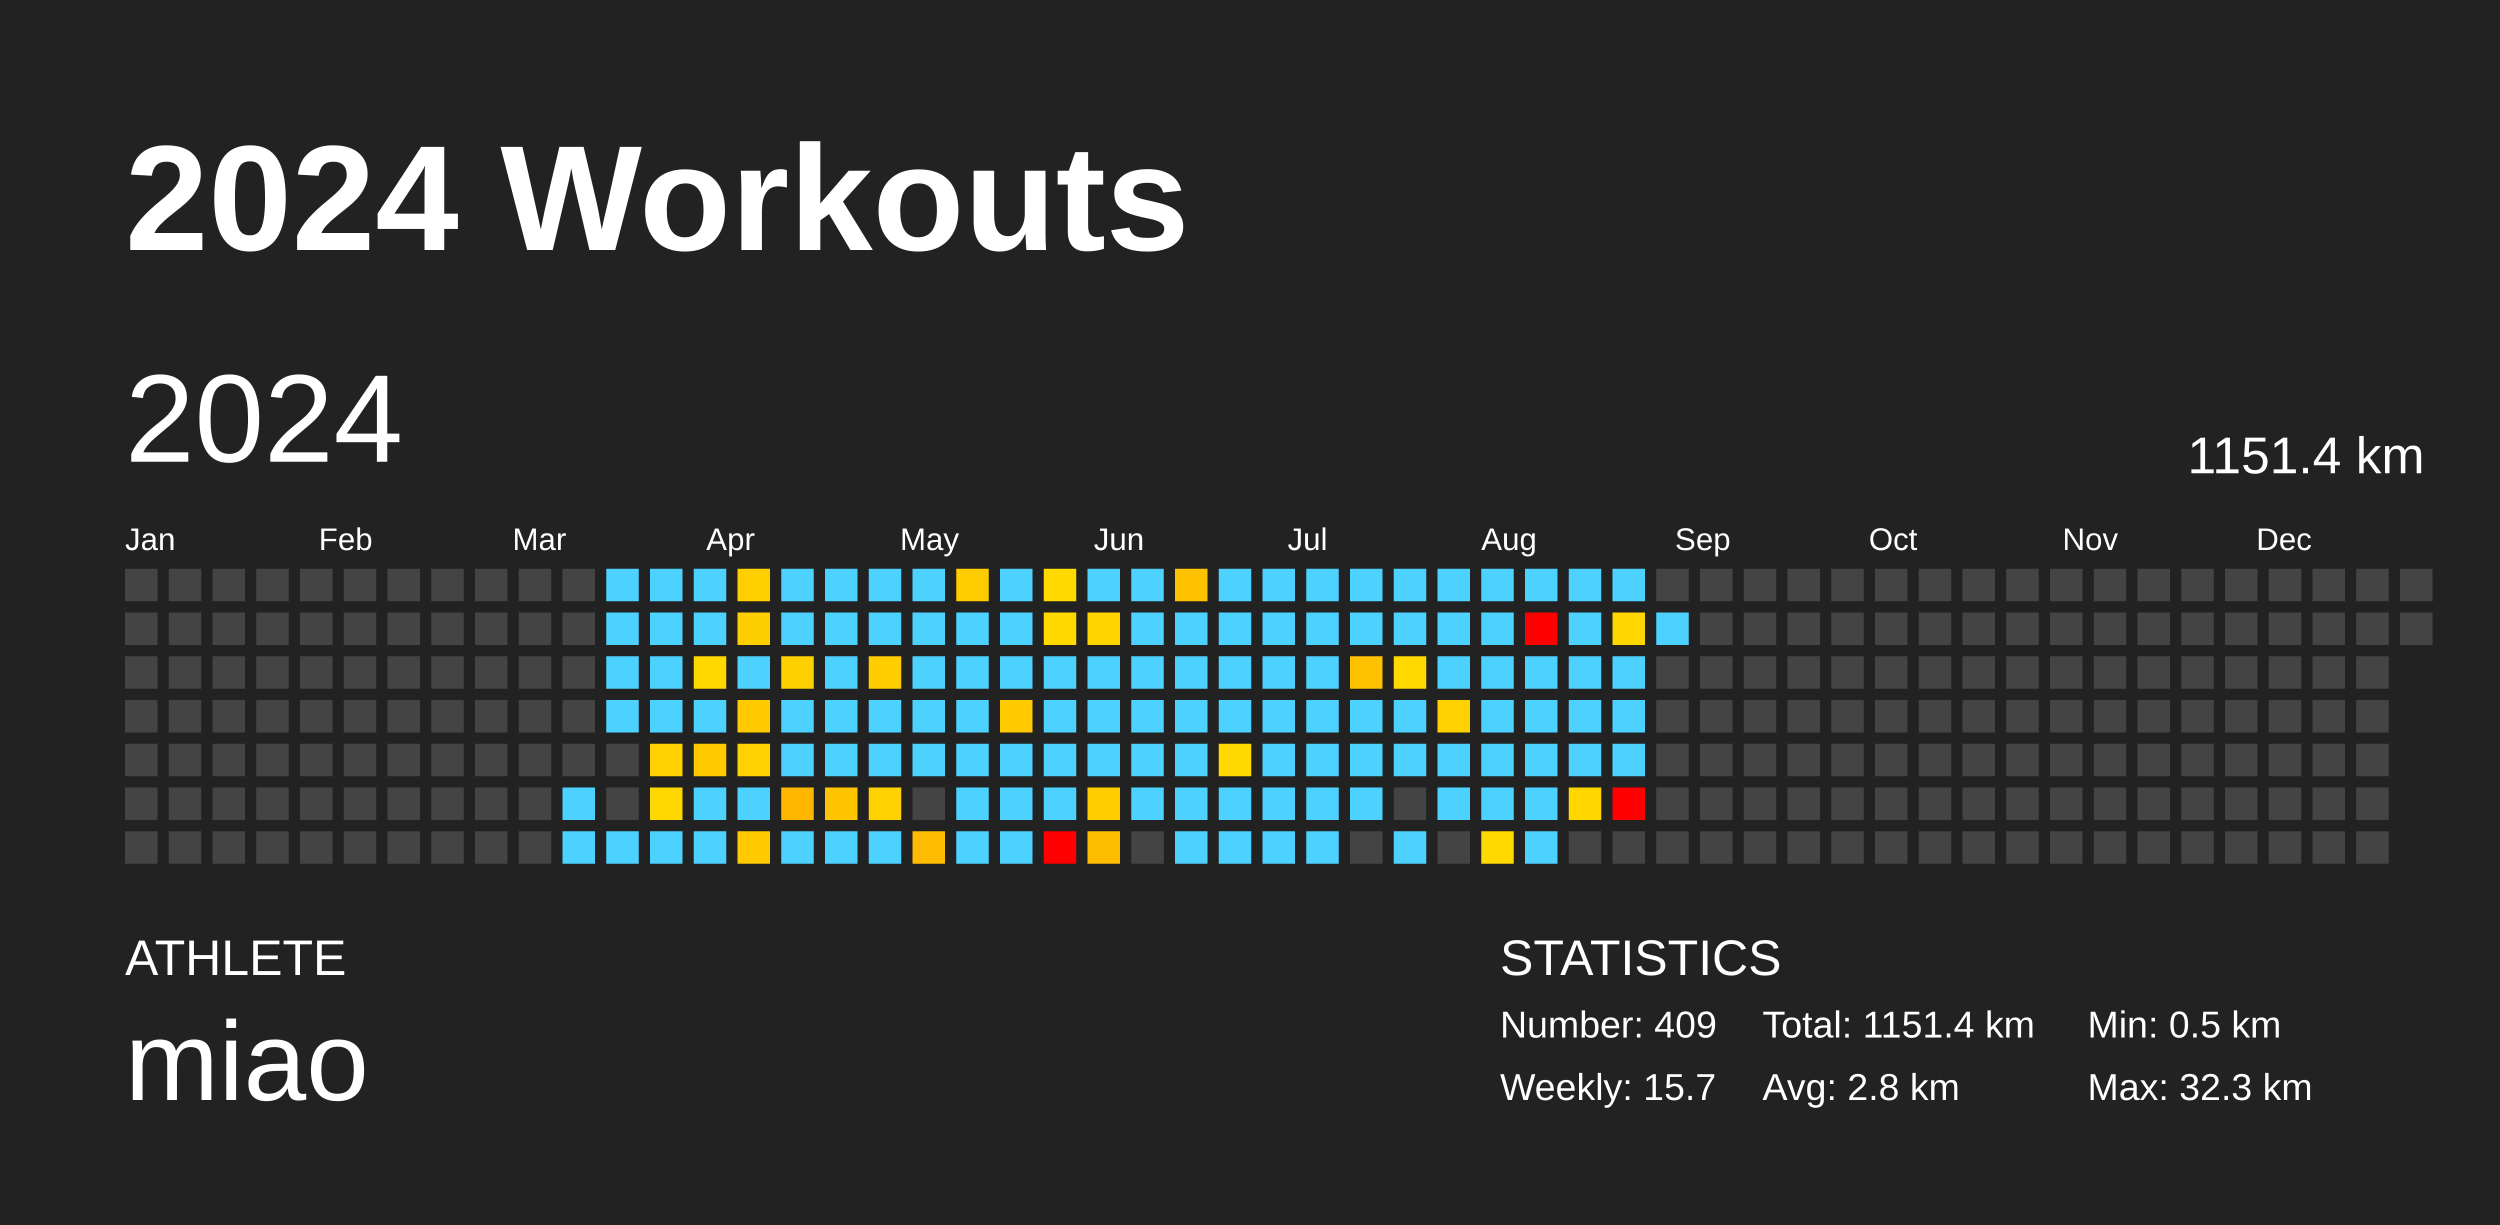
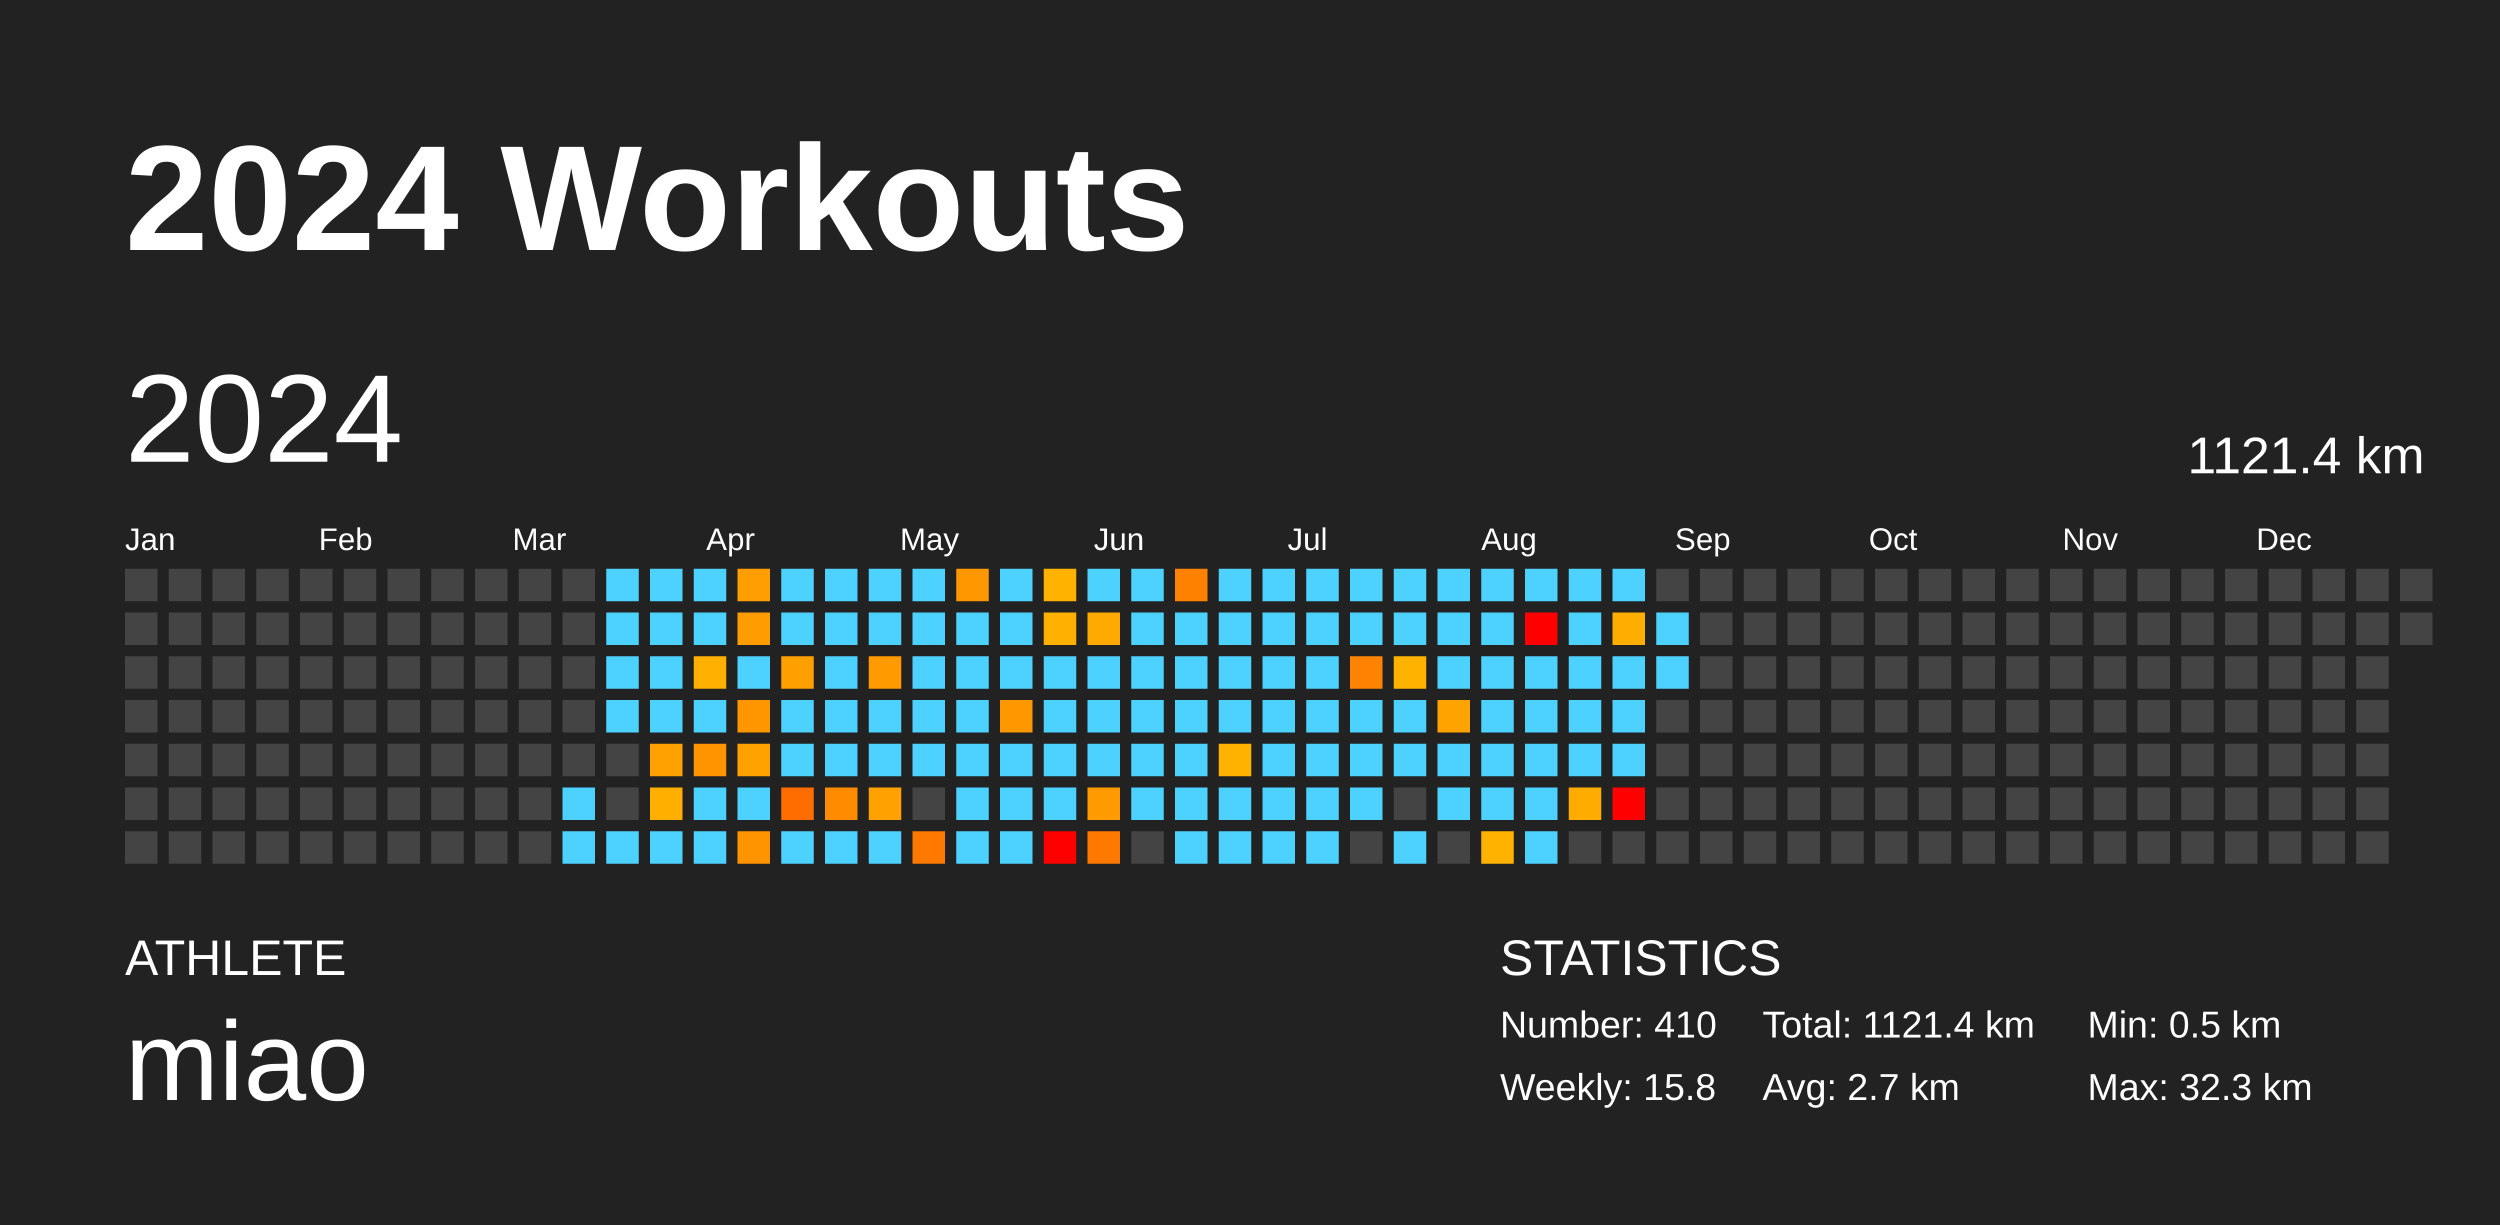
<svg xmlns="http://www.w3.org/2000/svg" baseProfile="full" height="98mm" version="1.1" viewBox="0,0,200,98" width="200mm">
  <defs />
  <rect fill="#222222" height="98" width="200" x="0" y="0" />
  <text fill="#FFFFFF" style="font-size:12px; font-family:Arial; font-weight:bold;" x="10" y="20">2024 Workouts</text>
  <text fill="#FFFFFF" style="font-size:4px; font-family:Arial" x="10" y="78">ATHLETE</text>
  <text fill="#FFFFFF" style="font-size:9px; font-family:Arial" x="10" y="88">miao</text>
  <text fill="#FFFFFF" style="font-size:4px; font-family:Arial" x="120" y="78">STATISTICS</text>
-   <text fill="#FFFFFF" style="font-size:3px; font-family:Arial" x="120" y="83">Number: 409</text>
-   <text fill="#FFFFFF" style="font-size:3px; font-family:Arial" x="120" y="88">Weekly: 15.7</text>
-   <text fill="#FFFFFF" style="font-size:3px; font-family:Arial" x="141" y="83">Total: 1151.4 km</text>
-   <text fill="#FFFFFF" style="font-size:3px; font-family:Arial" x="141" y="88">Avg: 2.8 km</text>
+   <text fill="#FFFFFF" style="font-size:3px; font-family:Arial" x="120" y="83">Number: 410</text>
+   <text fill="#FFFFFF" style="font-size:3px; font-family:Arial" x="120" y="88">Weekly: 15.8</text>
+   <text fill="#FFFFFF" style="font-size:3px; font-family:Arial" x="141" y="83">Total: 1121.4 km</text>
+   <text fill="#FFFFFF" style="font-size:3px; font-family:Arial" x="141" y="88">Avg: 2.7 km</text>
  <text fill="#FFFFFF" style="font-size:3px; font-family:Arial" x="167" y="83">Min: 0.5 km</text>
  <text fill="#FFFFFF" style="font-size:3px; font-family:Arial" x="167" y="88">Max: 32.3 km</text>
  <text dominant-baseline="hanging" fill="#FFFFFF" style="font-size:10.0px; font-family:Arial;" x="10" y="30">2024</text>
-   <text dominant-baseline="hanging" fill="#FFFFFF" style="font-size:4.125px; font-family:Arial;" x="175" y="35">1151.4 km</text>
+   <text dominant-baseline="hanging" fill="#FFFFFF" style="font-size:4.125px; font-family:Arial;" x="175" y="35">1121.4 km</text>
  <text fill="#FFFFFF" style="font-size:2.5px; font-family:Arial" x="10.0" y="44">Jan</text>
  <text fill="#FFFFFF" style="font-size:2.5px; font-family:Arial" x="25.5" y="44">Feb</text>
  <text fill="#FFFFFF" style="font-size:2.5px; font-family:Arial" x="41.0" y="44">Mar</text>
  <text fill="#FFFFFF" style="font-size:2.5px; font-family:Arial" x="56.5" y="44">Apr</text>
  <text fill="#FFFFFF" style="font-size:2.5px; font-family:Arial" x="72.0" y="44">May</text>
  <text fill="#FFFFFF" style="font-size:2.5px; font-family:Arial" x="87.5" y="44">Jun</text>
  <text fill="#FFFFFF" style="font-size:2.5px; font-family:Arial" x="103.0" y="44">Jul</text>
  <text fill="#FFFFFF" style="font-size:2.5px; font-family:Arial" x="118.5" y="44">Aug</text>
  <text fill="#FFFFFF" style="font-size:2.5px; font-family:Arial" x="134.0" y="44">Sep</text>
  <text fill="#FFFFFF" style="font-size:2.5px; font-family:Arial" x="149.5" y="44">Oct</text>
  <text fill="#FFFFFF" style="font-size:2.5px; font-family:Arial" x="165.0" y="44">Nov</text>
  <text fill="#FFFFFF" style="font-size:2.5px; font-family:Arial" x="180.5" y="44">Dec</text>
  <rect fill="#444444" height="2.6" width="2.6" x="10.0" y="45.5" />
  <rect fill="#444444" height="2.6" width="2.6" x="10.0" y="49.0" />
  <rect fill="#444444" height="2.6" width="2.6" x="10.0" y="52.5" />
  <rect fill="#444444" height="2.6" width="2.6" x="10.0" y="56.0" />
  <rect fill="#444444" height="2.6" width="2.6" x="10.0" y="59.5" />
  <rect fill="#444444" height="2.6" width="2.6" x="10.0" y="63.0" />
  <rect fill="#444444" height="2.6" width="2.6" x="10.0" y="66.5" />
  <rect fill="#444444" height="2.6" width="2.6" x="13.5" y="45.5" />
  <rect fill="#444444" height="2.6" width="2.6" x="13.5" y="49.0" />
  <rect fill="#444444" height="2.6" width="2.6" x="13.5" y="52.5" />
  <rect fill="#444444" height="2.6" width="2.6" x="13.5" y="56.0" />
  <rect fill="#444444" height="2.6" width="2.6" x="13.5" y="59.5" />
  <rect fill="#444444" height="2.6" width="2.6" x="13.5" y="63.0" />
  <rect fill="#444444" height="2.6" width="2.6" x="13.5" y="66.5" />
  <rect fill="#444444" height="2.6" width="2.6" x="17.0" y="45.5" />
  <rect fill="#444444" height="2.6" width="2.6" x="17.0" y="49.0" />
  <rect fill="#444444" height="2.6" width="2.6" x="17.0" y="52.5" />
  <rect fill="#444444" height="2.6" width="2.6" x="17.0" y="56.0" />
  <rect fill="#444444" height="2.6" width="2.6" x="17.0" y="59.5" />
  <rect fill="#444444" height="2.6" width="2.6" x="17.0" y="63.0" />
  <rect fill="#444444" height="2.6" width="2.6" x="17.0" y="66.5" />
  <rect fill="#444444" height="2.6" width="2.6" x="20.5" y="45.5" />
  <rect fill="#444444" height="2.6" width="2.6" x="20.5" y="49.0" />
  <rect fill="#444444" height="2.6" width="2.6" x="20.5" y="52.5" />
  <rect fill="#444444" height="2.6" width="2.6" x="20.5" y="56.0" />
  <rect fill="#444444" height="2.6" width="2.6" x="20.5" y="59.5" />
  <rect fill="#444444" height="2.6" width="2.6" x="20.5" y="63.0" />
  <rect fill="#444444" height="2.6" width="2.6" x="20.5" y="66.5" />
  <rect fill="#444444" height="2.6" width="2.6" x="24.0" y="45.5" />
  <rect fill="#444444" height="2.6" width="2.6" x="24.0" y="49.0" />
  <rect fill="#444444" height="2.6" width="2.6" x="24.0" y="52.5" />
  <rect fill="#444444" height="2.6" width="2.6" x="24.0" y="56.0" />
  <rect fill="#444444" height="2.6" width="2.6" x="24.0" y="59.5" />
  <rect fill="#444444" height="2.6" width="2.6" x="24.0" y="63.0" />
  <rect fill="#444444" height="2.6" width="2.6" x="24.0" y="66.5" />
  <rect fill="#444444" height="2.6" width="2.6" x="27.5" y="45.5" />
  <rect fill="#444444" height="2.6" width="2.6" x="27.5" y="49.0" />
  <rect fill="#444444" height="2.6" width="2.6" x="27.5" y="52.5" />
  <rect fill="#444444" height="2.6" width="2.6" x="27.5" y="56.0" />
  <rect fill="#444444" height="2.6" width="2.6" x="27.5" y="59.5" />
  <rect fill="#444444" height="2.6" width="2.6" x="27.5" y="63.0" />
  <rect fill="#444444" height="2.6" width="2.6" x="27.5" y="66.5" />
  <rect fill="#444444" height="2.6" width="2.6" x="31.0" y="45.5" />
  <rect fill="#444444" height="2.6" width="2.6" x="31.0" y="49.0" />
  <rect fill="#444444" height="2.6" width="2.6" x="31.0" y="52.5" />
  <rect fill="#444444" height="2.6" width="2.6" x="31.0" y="56.0" />
  <rect fill="#444444" height="2.6" width="2.6" x="31.0" y="59.5" />
  <rect fill="#444444" height="2.6" width="2.6" x="31.0" y="63.0" />
  <rect fill="#444444" height="2.6" width="2.6" x="31.0" y="66.5" />
  <rect fill="#444444" height="2.6" width="2.6" x="34.5" y="45.5" />
  <rect fill="#444444" height="2.6" width="2.6" x="34.5" y="49.0" />
  <rect fill="#444444" height="2.6" width="2.6" x="34.5" y="52.5" />
  <rect fill="#444444" height="2.6" width="2.6" x="34.5" y="56.0" />
  <rect fill="#444444" height="2.6" width="2.6" x="34.5" y="59.5" />
  <rect fill="#444444" height="2.6" width="2.6" x="34.5" y="63.0" />
  <rect fill="#444444" height="2.6" width="2.6" x="34.5" y="66.5" />
  <rect fill="#444444" height="2.6" width="2.6" x="38.0" y="45.5" />
  <rect fill="#444444" height="2.6" width="2.6" x="38.0" y="49.0" />
  <rect fill="#444444" height="2.6" width="2.6" x="38.0" y="52.5" />
  <rect fill="#444444" height="2.6" width="2.6" x="38.0" y="56.0" />
  <rect fill="#444444" height="2.6" width="2.6" x="38.0" y="59.5" />
  <rect fill="#444444" height="2.6" width="2.6" x="38.0" y="63.0" />
  <rect fill="#444444" height="2.6" width="2.6" x="38.0" y="66.5" />
  <rect fill="#444444" height="2.6" width="2.6" x="41.5" y="45.5" />
  <rect fill="#444444" height="2.6" width="2.6" x="41.5" y="49.0" />
  <rect fill="#444444" height="2.6" width="2.6" x="41.5" y="52.5" />
  <rect fill="#444444" height="2.6" width="2.6" x="41.5" y="56.0" />
  <rect fill="#444444" height="2.6" width="2.6" x="41.5" y="59.5" />
  <rect fill="#444444" height="2.6" width="2.6" x="41.5" y="63.0" />
  <rect fill="#444444" height="2.6" width="2.6" x="41.5" y="66.5" />
  <rect fill="#444444" height="2.6" width="2.6" x="45.0" y="45.5" />
  <rect fill="#444444" height="2.6" width="2.6" x="45.0" y="49.0" />
  <rect fill="#444444" height="2.6" width="2.6" x="45.0" y="52.5" />
  <rect fill="#444444" height="2.6" width="2.6" x="45.0" y="56.0" />
  <rect fill="#444444" height="2.6" width="2.6" x="45.0" y="59.5" />
  <rect fill="#4dd2ff" height="2.6" width="2.6" x="45.0" y="63.0" />
  <rect fill="#4dd2ff" height="2.6" width="2.6" x="45.0" y="66.5" />
  <rect fill="#4dd2ff" height="2.6" width="2.6" x="48.5" y="45.5" />
  <rect fill="#4dd2ff" height="2.6" width="2.6" x="48.5" y="49.0" />
  <rect fill="#4dd2ff" height="2.6" width="2.6" x="48.5" y="52.5" />
  <rect fill="#4dd2ff" height="2.6" width="2.6" x="48.5" y="56.0" />
  <rect fill="#444444" height="2.6" width="2.6" x="48.5" y="59.5" />
  <rect fill="#444444" height="2.6" width="2.6" x="48.5" y="63.0" />
  <rect fill="#4dd2ff" height="2.6" width="2.6" x="48.5" y="66.5" />
  <rect fill="#4dd2ff" height="2.6" width="2.6" x="52.0" y="45.5" />
  <rect fill="#4dd2ff" height="2.6" width="2.6" x="52.0" y="49.0" />
  <rect fill="#4dd2ff" height="2.6" width="2.6" x="52.0" y="52.5" />
  <rect fill="#4dd2ff" height="2.6" width="2.6" x="52.0" y="56.0" />
-   <rect fill="#ffd100" height="2.6" width="2.6" x="52.0" y="59.5" />
-   <rect fill="#ffd700" height="2.6" width="2.6" x="52.0" y="63.0" />
+   <rect fill="#ffa100" height="2.6" width="2.6" x="52.0" y="59.5" />
+   <rect fill="#ffaf00" height="2.6" width="2.6" x="52.0" y="63.0" />
  <rect fill="#4dd2ff" height="2.6" width="2.6" x="52.0" y="66.5" />
  <rect fill="#4dd2ff" height="2.6" width="2.6" x="55.5" y="45.5" />
  <rect fill="#4dd2ff" height="2.6" width="2.6" x="55.5" y="49.0" />
-   <rect fill="#ffd800" height="2.6" width="2.6" x="55.5" y="52.5" />
+   <rect fill="#ffb000" height="2.6" width="2.6" x="55.5" y="52.5" />
  <rect fill="#4dd2ff" height="2.6" width="2.6" x="55.5" y="56.0" />
-   <rect fill="#ffca00" height="2.6" width="2.6" x="55.5" y="59.5" />
+   <rect fill="#ff9300" height="2.6" width="2.6" x="55.5" y="59.5" />
  <rect fill="#4dd2ff" height="2.6" width="2.6" x="55.5" y="63.0" />
  <rect fill="#4dd2ff" height="2.6" width="2.6" x="55.5" y="66.5" />
-   <rect fill="#ffcf00" height="2.6" width="2.6" x="59.0" y="45.5" />
-   <rect fill="#ffce00" height="2.6" width="2.6" x="59.0" y="49.0" />
+   <rect fill="#ff9e00" height="2.6" width="2.6" x="59.0" y="45.5" />
+   <rect fill="#ff9c00" height="2.6" width="2.6" x="59.0" y="49.0" />
  <rect fill="#4dd2ff" height="2.6" width="2.6" x="59.0" y="52.5" />
-   <rect fill="#ffcb00" height="2.6" width="2.6" x="59.0" y="56.0" />
-   <rect fill="#ffd100" height="2.6" width="2.6" x="59.0" y="59.5" />
+   <rect fill="#ff9600" height="2.6" width="2.6" x="59.0" y="56.0" />
+   <rect fill="#ffa200" height="2.6" width="2.6" x="59.0" y="59.5" />
  <rect fill="#4dd2ff" height="2.6" width="2.6" x="59.0" y="63.0" />
-   <rect fill="#ffca00" height="2.6" width="2.6" x="59.0" y="66.5" />
+   <rect fill="#ff9400" height="2.6" width="2.6" x="59.0" y="66.5" />
  <rect fill="#4dd2ff" height="2.6" width="2.6" x="62.5" y="45.5" />
  <rect fill="#4dd2ff" height="2.6" width="2.6" x="62.5" y="49.0" />
-   <rect fill="#ffd000" height="2.6" width="2.6" x="62.5" y="52.5" />
+   <rect fill="#ffa000" height="2.6" width="2.6" x="62.5" y="52.5" />
  <rect fill="#4dd2ff" height="2.6" width="2.6" x="62.5" y="56.0" />
  <rect fill="#4dd2ff" height="2.6" width="2.6" x="62.5" y="59.5" />
-   <rect fill="#ffb700" height="2.6" width="2.6" x="62.5" y="63.0" />
+   <rect fill="#ff6d00" height="2.6" width="2.6" x="62.5" y="63.0" />
  <rect fill="#4dd2ff" height="2.6" width="2.6" x="62.5" y="66.5" />
  <rect fill="#4dd2ff" height="2.6" width="2.6" x="66.0" y="45.5" />
  <rect fill="#4dd2ff" height="2.6" width="2.6" x="66.0" y="49.0" />
  <rect fill="#4dd2ff" height="2.6" width="2.6" x="66.0" y="52.5" />
  <rect fill="#4dd2ff" height="2.6" width="2.6" x="66.0" y="56.0" />
  <rect fill="#4dd2ff" height="2.6" width="2.6" x="66.0" y="59.5" />
-   <rect fill="#ffc600" height="2.6" width="2.6" x="66.0" y="63.0" />
+   <rect fill="#ff8c00" height="2.6" width="2.6" x="66.0" y="63.0" />
  <rect fill="#4dd2ff" height="2.6" width="2.6" x="66.0" y="66.5" />
  <rect fill="#4dd2ff" height="2.6" width="2.6" x="69.5" y="45.5" />
  <rect fill="#4dd2ff" height="2.6" width="2.6" x="69.5" y="49.0" />
-   <rect fill="#ffcd00" height="2.6" width="2.6" x="69.5" y="52.5" />
+   <rect fill="#ff9a00" height="2.6" width="2.6" x="69.5" y="52.5" />
  <rect fill="#4dd2ff" height="2.6" width="2.6" x="69.5" y="56.0" />
  <rect fill="#4dd2ff" height="2.6" width="2.6" x="69.5" y="59.5" />
-   <rect fill="#ffd100" height="2.6" width="2.6" x="69.5" y="63.0" />
+   <rect fill="#ffa100" height="2.6" width="2.6" x="69.5" y="63.0" />
  <rect fill="#4dd2ff" height="2.6" width="2.6" x="69.5" y="66.5" />
  <rect fill="#4dd2ff" height="2.6" width="2.6" x="73.0" y="45.5" />
  <rect fill="#4dd2ff" height="2.6" width="2.6" x="73.0" y="49.0" />
  <rect fill="#4dd2ff" height="2.6" width="2.6" x="73.0" y="52.5" />
  <rect fill="#4dd2ff" height="2.6" width="2.6" x="73.0" y="56.0" />
  <rect fill="#4dd2ff" height="2.6" width="2.6" x="73.0" y="59.5" />
  <rect fill="#444444" height="2.6" width="2.6" x="73.0" y="63.0" />
-   <rect fill="#ffbc00" height="2.6" width="2.6" x="73.0" y="66.5" />
-   <rect fill="#ffcc00" height="2.6" width="2.6" x="76.5" y="45.5" />
+   <rect fill="#ff7800" height="2.6" width="2.6" x="73.0" y="66.5" />
+   <rect fill="#ff9800" height="2.6" width="2.6" x="76.5" y="45.5" />
  <rect fill="#4dd2ff" height="2.6" width="2.6" x="76.5" y="49.0" />
  <rect fill="#4dd2ff" height="2.6" width="2.6" x="76.5" y="52.5" />
  <rect fill="#4dd2ff" height="2.6" width="2.6" x="76.5" y="56.0" />
  <rect fill="#4dd2ff" height="2.6" width="2.6" x="76.5" y="59.5" />
  <rect fill="#4dd2ff" height="2.6" width="2.6" x="76.5" y="63.0" />
  <rect fill="#4dd2ff" height="2.6" width="2.6" x="76.5" y="66.5" />
  <rect fill="#4dd2ff" height="2.6" width="2.6" x="80.0" y="45.5" />
  <rect fill="#4dd2ff" height="2.6" width="2.6" x="80.0" y="49.0" />
  <rect fill="#4dd2ff" height="2.6" width="2.6" x="80.0" y="52.5" />
-   <rect fill="#ffcb00" height="2.6" width="2.6" x="80.0" y="56.0" />
+   <rect fill="#ff9700" height="2.6" width="2.6" x="80.0" y="56.0" />
  <rect fill="#4dd2ff" height="2.6" width="2.6" x="80.0" y="59.5" />
  <rect fill="#4dd2ff" height="2.6" width="2.6" x="80.0" y="63.0" />
  <rect fill="#4dd2ff" height="2.6" width="2.6" x="80.0" y="66.5" />
-   <rect fill="#ffd900" height="2.6" width="2.6" x="83.5" y="45.5" />
-   <rect fill="#ffd800" height="2.6" width="2.6" x="83.5" y="49.0" />
+   <rect fill="#ffb300" height="2.6" width="2.6" x="83.5" y="45.5" />
+   <rect fill="#ffb000" height="2.6" width="2.6" x="83.5" y="49.0" />
  <rect fill="#4dd2ff" height="2.6" width="2.6" x="83.5" y="52.5" />
  <rect fill="#4dd2ff" height="2.6" width="2.6" x="83.5" y="56.0" />
  <rect fill="#4dd2ff" height="2.6" width="2.6" x="83.5" y="59.5" />
  <rect fill="#4dd2ff" height="2.6" width="2.6" x="83.5" y="63.0" />
  <rect fill="red" height="2.6" width="2.6" x="83.5" y="66.5" />
  <rect fill="#4dd2ff" height="2.6" width="2.6" x="87.0" y="45.5" />
-   <rect fill="#ffd500" height="2.6" width="2.6" x="87.0" y="49.0" />
+   <rect fill="#ffaa00" height="2.6" width="2.6" x="87.0" y="49.0" />
  <rect fill="#4dd2ff" height="2.6" width="2.6" x="87.0" y="52.5" />
  <rect fill="#4dd2ff" height="2.6" width="2.6" x="87.0" y="56.0" />
  <rect fill="#4dd2ff" height="2.6" width="2.6" x="87.0" y="59.5" />
-   <rect fill="#ffcd00" height="2.6" width="2.6" x="87.0" y="63.0" />
-   <rect fill="#ffbd00" height="2.6" width="2.6" x="87.0" y="66.5" />
+   <rect fill="#ff9b00" height="2.6" width="2.6" x="87.0" y="63.0" />
+   <rect fill="#ff7900" height="2.6" width="2.6" x="87.0" y="66.5" />
  <rect fill="#4dd2ff" height="2.6" width="2.6" x="90.5" y="45.5" />
  <rect fill="#4dd2ff" height="2.6" width="2.6" x="90.5" y="49.0" />
  <rect fill="#4dd2ff" height="2.6" width="2.6" x="90.5" y="52.5" />
  <rect fill="#4dd2ff" height="2.6" width="2.6" x="90.5" y="56.0" />
  <rect fill="#4dd2ff" height="2.6" width="2.6" x="90.5" y="59.5" />
  <rect fill="#4dd2ff" height="2.6" width="2.6" x="90.5" y="63.0" />
  <rect fill="#444444" height="2.6" width="2.6" x="90.5" y="66.5" />
-   <rect fill="#ffc100" height="2.6" width="2.6" x="94.0" y="45.5" />
+   <rect fill="#ff8100" height="2.6" width="2.6" x="94.0" y="45.5" />
  <rect fill="#4dd2ff" height="2.6" width="2.6" x="94.0" y="49.0" />
  <rect fill="#4dd2ff" height="2.6" width="2.6" x="94.0" y="52.5" />
  <rect fill="#4dd2ff" height="2.6" width="2.6" x="94.0" y="56.0" />
  <rect fill="#4dd2ff" height="2.6" width="2.6" x="94.0" y="59.5" />
  <rect fill="#4dd2ff" height="2.6" width="2.6" x="94.0" y="63.0" />
  <rect fill="#4dd2ff" height="2.6" width="2.6" x="94.0" y="66.5" />
  <rect fill="#4dd2ff" height="2.6" width="2.6" x="97.5" y="45.5" />
  <rect fill="#4dd2ff" height="2.6" width="2.6" x="97.5" y="49.0" />
  <rect fill="#4dd2ff" height="2.6" width="2.6" x="97.5" y="52.5" />
  <rect fill="#4dd2ff" height="2.6" width="2.6" x="97.5" y="56.0" />
-   <rect fill="#ffd900" height="2.6" width="2.6" x="97.5" y="59.5" />
+   <rect fill="#ffb200" height="2.6" width="2.6" x="97.5" y="59.5" />
  <rect fill="#4dd2ff" height="2.6" width="2.6" x="97.5" y="63.0" />
  <rect fill="#4dd2ff" height="2.6" width="2.6" x="97.5" y="66.5" />
  <rect fill="#4dd2ff" height="2.6" width="2.6" x="101.0" y="45.5" />
  <rect fill="#4dd2ff" height="2.6" width="2.6" x="101.0" y="49.0" />
  <rect fill="#4dd2ff" height="2.6" width="2.6" x="101.0" y="52.5" />
  <rect fill="#4dd2ff" height="2.6" width="2.6" x="101.0" y="56.0" />
  <rect fill="#4dd2ff" height="2.6" width="2.6" x="101.0" y="59.5" />
  <rect fill="#4dd2ff" height="2.6" width="2.6" x="101.0" y="63.0" />
  <rect fill="#4dd2ff" height="2.6" width="2.6" x="101.0" y="66.5" />
  <rect fill="#4dd2ff" height="2.6" width="2.6" x="104.5" y="45.5" />
  <rect fill="#4dd2ff" height="2.6" width="2.6" x="104.5" y="49.0" />
  <rect fill="#4dd2ff" height="2.6" width="2.6" x="104.5" y="52.5" />
  <rect fill="#4dd2ff" height="2.6" width="2.6" x="104.5" y="56.0" />
  <rect fill="#4dd2ff" height="2.6" width="2.6" x="104.5" y="59.5" />
  <rect fill="#4dd2ff" height="2.6" width="2.6" x="104.5" y="63.0" />
  <rect fill="#4dd2ff" height="2.6" width="2.6" x="104.5" y="66.5" />
  <rect fill="#4dd2ff" height="2.6" width="2.6" x="108.0" y="45.5" />
  <rect fill="#4dd2ff" height="2.6" width="2.6" x="108.0" y="49.0" />
-   <rect fill="#ffc200" height="2.6" width="2.6" x="108.0" y="52.5" />
+   <rect fill="#ff8300" height="2.6" width="2.6" x="108.0" y="52.5" />
  <rect fill="#4dd2ff" height="2.6" width="2.6" x="108.0" y="56.0" />
  <rect fill="#4dd2ff" height="2.6" width="2.6" x="108.0" y="59.5" />
  <rect fill="#4dd2ff" height="2.6" width="2.6" x="108.0" y="63.0" />
  <rect fill="#444444" height="2.6" width="2.6" x="108.0" y="66.5" />
  <rect fill="#4dd2ff" height="2.6" width="2.6" x="111.5" y="45.5" />
  <rect fill="#4dd2ff" height="2.6" width="2.6" x="111.5" y="49.0" />
-   <rect fill="#ffd900" height="2.6" width="2.6" x="111.5" y="52.5" />
+   <rect fill="#ffb300" height="2.6" width="2.6" x="111.5" y="52.5" />
  <rect fill="#4dd2ff" height="2.6" width="2.6" x="111.5" y="56.0" />
  <rect fill="#4dd2ff" height="2.6" width="2.6" x="111.5" y="59.5" />
  <rect fill="#444444" height="2.6" width="2.6" x="111.5" y="63.0" />
  <rect fill="#4dd2ff" height="2.6" width="2.6" x="111.5" y="66.5" />
  <rect fill="#4dd2ff" height="2.6" width="2.6" x="115.0" y="45.5" />
  <rect fill="#4dd2ff" height="2.6" width="2.6" x="115.0" y="49.0" />
  <rect fill="#4dd2ff" height="2.6" width="2.6" x="115.0" y="52.5" />
-   <rect fill="#ffd100" height="2.6" width="2.6" x="115.0" y="56.0" />
+   <rect fill="#ffa300" height="2.6" width="2.6" x="115.0" y="56.0" />
  <rect fill="#4dd2ff" height="2.6" width="2.6" x="115.0" y="59.5" />
  <rect fill="#4dd2ff" height="2.6" width="2.6" x="115.0" y="63.0" />
  <rect fill="#444444" height="2.6" width="2.6" x="115.0" y="66.5" />
  <rect fill="#4dd2ff" height="2.6" width="2.6" x="118.5" y="45.5" />
  <rect fill="#4dd2ff" height="2.6" width="2.6" x="118.5" y="49.0" />
  <rect fill="#4dd2ff" height="2.6" width="2.6" x="118.5" y="52.5" />
  <rect fill="#4dd2ff" height="2.6" width="2.6" x="118.5" y="56.0" />
  <rect fill="#4dd2ff" height="2.6" width="2.6" x="118.5" y="59.5" />
  <rect fill="#4dd2ff" height="2.6" width="2.6" x="118.5" y="63.0" />
-   <rect fill="#ffd900" height="2.6" width="2.6" x="118.5" y="66.5" />
+   <rect fill="#ffb300" height="2.6" width="2.6" x="118.5" y="66.5" />
  <rect fill="#4dd2ff" height="2.6" width="2.6" x="122.0" y="45.5" />
  <rect fill="red" height="2.6" width="2.6" x="122.0" y="49.0" />
  <rect fill="#4dd2ff" height="2.6" width="2.6" x="122.0" y="52.5" />
  <rect fill="#4dd2ff" height="2.6" width="2.6" x="122.0" y="56.0" />
  <rect fill="#4dd2ff" height="2.6" width="2.6" x="122.0" y="59.5" />
  <rect fill="#4dd2ff" height="2.6" width="2.6" x="122.0" y="63.0" />
  <rect fill="#4dd2ff" height="2.6" width="2.6" x="122.0" y="66.5" />
  <rect fill="#4dd2ff" height="2.6" width="2.6" x="125.5" y="45.5" />
  <rect fill="#4dd2ff" height="2.6" width="2.6" x="125.5" y="49.0" />
  <rect fill="#4dd2ff" height="2.6" width="2.6" x="125.5" y="52.5" />
  <rect fill="#4dd2ff" height="2.6" width="2.6" x="125.5" y="56.0" />
  <rect fill="#4dd2ff" height="2.6" width="2.6" x="125.5" y="59.5" />
-   <rect fill="#ffd600" height="2.6" width="2.6" x="125.5" y="63.0" />
+   <rect fill="#ffac00" height="2.6" width="2.6" x="125.5" y="63.0" />
  <rect fill="#444444" height="2.6" width="2.6" x="125.5" y="66.5" />
  <rect fill="#4dd2ff" height="2.6" width="2.6" x="129.0" y="45.5" />
-   <rect fill="#ffd600" height="2.6" width="2.6" x="129.0" y="49.0" />
+   <rect fill="#ffad00" height="2.6" width="2.6" x="129.0" y="49.0" />
  <rect fill="#4dd2ff" height="2.6" width="2.6" x="129.0" y="52.5" />
  <rect fill="#4dd2ff" height="2.6" width="2.6" x="129.0" y="56.0" />
  <rect fill="#4dd2ff" height="2.6" width="2.6" x="129.0" y="59.5" />
  <rect fill="red" height="2.6" width="2.6" x="129.0" y="63.0" />
  <rect fill="#444444" height="2.6" width="2.6" x="129.0" y="66.5" />
  <rect fill="#444444" height="2.6" width="2.6" x="132.5" y="45.5" />
  <rect fill="#4dd2ff" height="2.6" width="2.6" x="132.5" y="49.0" />
-   <rect fill="#444444" height="2.6" width="2.6" x="132.5" y="52.5" />
+   <rect fill="#4dd2ff" height="2.6" width="2.6" x="132.5" y="52.5" />
  <rect fill="#444444" height="2.6" width="2.6" x="132.5" y="56.0" />
  <rect fill="#444444" height="2.6" width="2.6" x="132.5" y="59.5" />
  <rect fill="#444444" height="2.6" width="2.6" x="132.5" y="63.0" />
  <rect fill="#444444" height="2.6" width="2.6" x="132.5" y="66.5" />
  <rect fill="#444444" height="2.6" width="2.6" x="136.0" y="45.5" />
  <rect fill="#444444" height="2.6" width="2.6" x="136.0" y="49.0" />
  <rect fill="#444444" height="2.6" width="2.6" x="136.0" y="52.5" />
  <rect fill="#444444" height="2.6" width="2.6" x="136.0" y="56.0" />
  <rect fill="#444444" height="2.6" width="2.6" x="136.0" y="59.5" />
  <rect fill="#444444" height="2.6" width="2.6" x="136.0" y="63.0" />
  <rect fill="#444444" height="2.6" width="2.6" x="136.0" y="66.5" />
  <rect fill="#444444" height="2.6" width="2.6" x="139.5" y="45.5" />
  <rect fill="#444444" height="2.6" width="2.6" x="139.5" y="49.0" />
  <rect fill="#444444" height="2.6" width="2.6" x="139.5" y="52.5" />
  <rect fill="#444444" height="2.6" width="2.6" x="139.5" y="56.0" />
  <rect fill="#444444" height="2.6" width="2.6" x="139.5" y="59.5" />
  <rect fill="#444444" height="2.6" width="2.6" x="139.5" y="63.0" />
  <rect fill="#444444" height="2.6" width="2.6" x="139.5" y="66.5" />
  <rect fill="#444444" height="2.6" width="2.6" x="143.0" y="45.5" />
  <rect fill="#444444" height="2.6" width="2.6" x="143.0" y="49.0" />
  <rect fill="#444444" height="2.6" width="2.6" x="143.0" y="52.5" />
  <rect fill="#444444" height="2.6" width="2.6" x="143.0" y="56.0" />
  <rect fill="#444444" height="2.6" width="2.6" x="143.0" y="59.5" />
  <rect fill="#444444" height="2.6" width="2.6" x="143.0" y="63.0" />
  <rect fill="#444444" height="2.6" width="2.6" x="143.0" y="66.5" />
  <rect fill="#444444" height="2.6" width="2.6" x="146.5" y="45.5" />
  <rect fill="#444444" height="2.6" width="2.6" x="146.5" y="49.0" />
  <rect fill="#444444" height="2.6" width="2.6" x="146.5" y="52.5" />
  <rect fill="#444444" height="2.6" width="2.6" x="146.5" y="56.0" />
  <rect fill="#444444" height="2.6" width="2.6" x="146.5" y="59.5" />
  <rect fill="#444444" height="2.6" width="2.6" x="146.5" y="63.0" />
  <rect fill="#444444" height="2.6" width="2.6" x="146.5" y="66.5" />
  <rect fill="#444444" height="2.6" width="2.6" x="150.0" y="45.5" />
  <rect fill="#444444" height="2.6" width="2.6" x="150.0" y="49.0" />
  <rect fill="#444444" height="2.6" width="2.6" x="150.0" y="52.5" />
  <rect fill="#444444" height="2.6" width="2.6" x="150.0" y="56.0" />
  <rect fill="#444444" height="2.6" width="2.6" x="150.0" y="59.5" />
  <rect fill="#444444" height="2.6" width="2.6" x="150.0" y="63.0" />
  <rect fill="#444444" height="2.6" width="2.6" x="150.0" y="66.5" />
  <rect fill="#444444" height="2.6" width="2.6" x="153.5" y="45.5" />
  <rect fill="#444444" height="2.6" width="2.6" x="153.5" y="49.0" />
  <rect fill="#444444" height="2.6" width="2.6" x="153.5" y="52.5" />
  <rect fill="#444444" height="2.6" width="2.6" x="153.5" y="56.0" />
  <rect fill="#444444" height="2.6" width="2.6" x="153.5" y="59.5" />
  <rect fill="#444444" height="2.6" width="2.6" x="153.5" y="63.0" />
  <rect fill="#444444" height="2.6" width="2.6" x="153.5" y="66.5" />
  <rect fill="#444444" height="2.6" width="2.6" x="157.0" y="45.5" />
  <rect fill="#444444" height="2.6" width="2.6" x="157.0" y="49.0" />
  <rect fill="#444444" height="2.6" width="2.6" x="157.0" y="52.5" />
  <rect fill="#444444" height="2.6" width="2.6" x="157.0" y="56.0" />
  <rect fill="#444444" height="2.6" width="2.6" x="157.0" y="59.5" />
  <rect fill="#444444" height="2.6" width="2.6" x="157.0" y="63.0" />
  <rect fill="#444444" height="2.6" width="2.6" x="157.0" y="66.5" />
  <rect fill="#444444" height="2.6" width="2.6" x="160.5" y="45.5" />
  <rect fill="#444444" height="2.6" width="2.6" x="160.5" y="49.0" />
  <rect fill="#444444" height="2.6" width="2.6" x="160.5" y="52.5" />
  <rect fill="#444444" height="2.6" width="2.6" x="160.5" y="56.0" />
  <rect fill="#444444" height="2.6" width="2.6" x="160.5" y="59.5" />
  <rect fill="#444444" height="2.6" width="2.6" x="160.5" y="63.0" />
  <rect fill="#444444" height="2.6" width="2.6" x="160.5" y="66.5" />
  <rect fill="#444444" height="2.6" width="2.6" x="164.0" y="45.5" />
  <rect fill="#444444" height="2.6" width="2.6" x="164.0" y="49.0" />
  <rect fill="#444444" height="2.6" width="2.6" x="164.0" y="52.5" />
  <rect fill="#444444" height="2.6" width="2.6" x="164.0" y="56.0" />
  <rect fill="#444444" height="2.6" width="2.6" x="164.0" y="59.5" />
  <rect fill="#444444" height="2.6" width="2.6" x="164.0" y="63.0" />
  <rect fill="#444444" height="2.6" width="2.6" x="164.0" y="66.5" />
  <rect fill="#444444" height="2.6" width="2.6" x="167.5" y="45.5" />
  <rect fill="#444444" height="2.6" width="2.6" x="167.5" y="49.0" />
  <rect fill="#444444" height="2.6" width="2.6" x="167.5" y="52.5" />
  <rect fill="#444444" height="2.6" width="2.6" x="167.5" y="56.0" />
  <rect fill="#444444" height="2.6" width="2.6" x="167.5" y="59.5" />
  <rect fill="#444444" height="2.6" width="2.6" x="167.5" y="63.0" />
  <rect fill="#444444" height="2.6" width="2.6" x="167.5" y="66.5" />
  <rect fill="#444444" height="2.6" width="2.6" x="171.0" y="45.5" />
  <rect fill="#444444" height="2.6" width="2.6" x="171.0" y="49.0" />
  <rect fill="#444444" height="2.6" width="2.6" x="171.0" y="52.5" />
  <rect fill="#444444" height="2.6" width="2.6" x="171.0" y="56.0" />
  <rect fill="#444444" height="2.6" width="2.6" x="171.0" y="59.5" />
  <rect fill="#444444" height="2.6" width="2.6" x="171.0" y="63.0" />
  <rect fill="#444444" height="2.6" width="2.6" x="171.0" y="66.5" />
  <rect fill="#444444" height="2.6" width="2.6" x="174.5" y="45.5" />
  <rect fill="#444444" height="2.6" width="2.6" x="174.5" y="49.0" />
  <rect fill="#444444" height="2.6" width="2.6" x="174.5" y="52.5" />
  <rect fill="#444444" height="2.6" width="2.6" x="174.5" y="56.0" />
  <rect fill="#444444" height="2.6" width="2.6" x="174.5" y="59.5" />
  <rect fill="#444444" height="2.6" width="2.6" x="174.5" y="63.0" />
  <rect fill="#444444" height="2.6" width="2.6" x="174.5" y="66.5" />
  <rect fill="#444444" height="2.6" width="2.6" x="178.0" y="45.5" />
  <rect fill="#444444" height="2.6" width="2.6" x="178.0" y="49.0" />
  <rect fill="#444444" height="2.6" width="2.6" x="178.0" y="52.5" />
  <rect fill="#444444" height="2.6" width="2.6" x="178.0" y="56.0" />
  <rect fill="#444444" height="2.6" width="2.6" x="178.0" y="59.5" />
  <rect fill="#444444" height="2.6" width="2.6" x="178.0" y="63.0" />
  <rect fill="#444444" height="2.6" width="2.6" x="178.0" y="66.5" />
  <rect fill="#444444" height="2.6" width="2.6" x="181.5" y="45.5" />
  <rect fill="#444444" height="2.6" width="2.6" x="181.5" y="49.0" />
  <rect fill="#444444" height="2.6" width="2.6" x="181.5" y="52.5" />
  <rect fill="#444444" height="2.6" width="2.6" x="181.5" y="56.0" />
  <rect fill="#444444" height="2.6" width="2.6" x="181.5" y="59.5" />
  <rect fill="#444444" height="2.6" width="2.6" x="181.5" y="63.0" />
  <rect fill="#444444" height="2.6" width="2.6" x="181.5" y="66.5" />
  <rect fill="#444444" height="2.6" width="2.6" x="185.0" y="45.5" />
  <rect fill="#444444" height="2.6" width="2.6" x="185.0" y="49.0" />
  <rect fill="#444444" height="2.6" width="2.6" x="185.0" y="52.5" />
  <rect fill="#444444" height="2.6" width="2.6" x="185.0" y="56.0" />
  <rect fill="#444444" height="2.6" width="2.6" x="185.0" y="59.5" />
  <rect fill="#444444" height="2.6" width="2.6" x="185.0" y="63.0" />
  <rect fill="#444444" height="2.6" width="2.6" x="185.0" y="66.5" />
  <rect fill="#444444" height="2.6" width="2.6" x="188.5" y="45.5" />
  <rect fill="#444444" height="2.6" width="2.6" x="188.5" y="49.0" />
  <rect fill="#444444" height="2.6" width="2.6" x="188.5" y="52.5" />
  <rect fill="#444444" height="2.6" width="2.6" x="188.5" y="56.0" />
  <rect fill="#444444" height="2.6" width="2.6" x="188.5" y="59.5" />
  <rect fill="#444444" height="2.6" width="2.6" x="188.5" y="63.0" />
  <rect fill="#444444" height="2.6" width="2.6" x="188.5" y="66.5" />
  <rect fill="#444444" height="2.6" width="2.6" x="192.0" y="45.5" />
  <rect fill="#444444" height="2.6" width="2.6" x="192.0" y="49.0" />
</svg>
